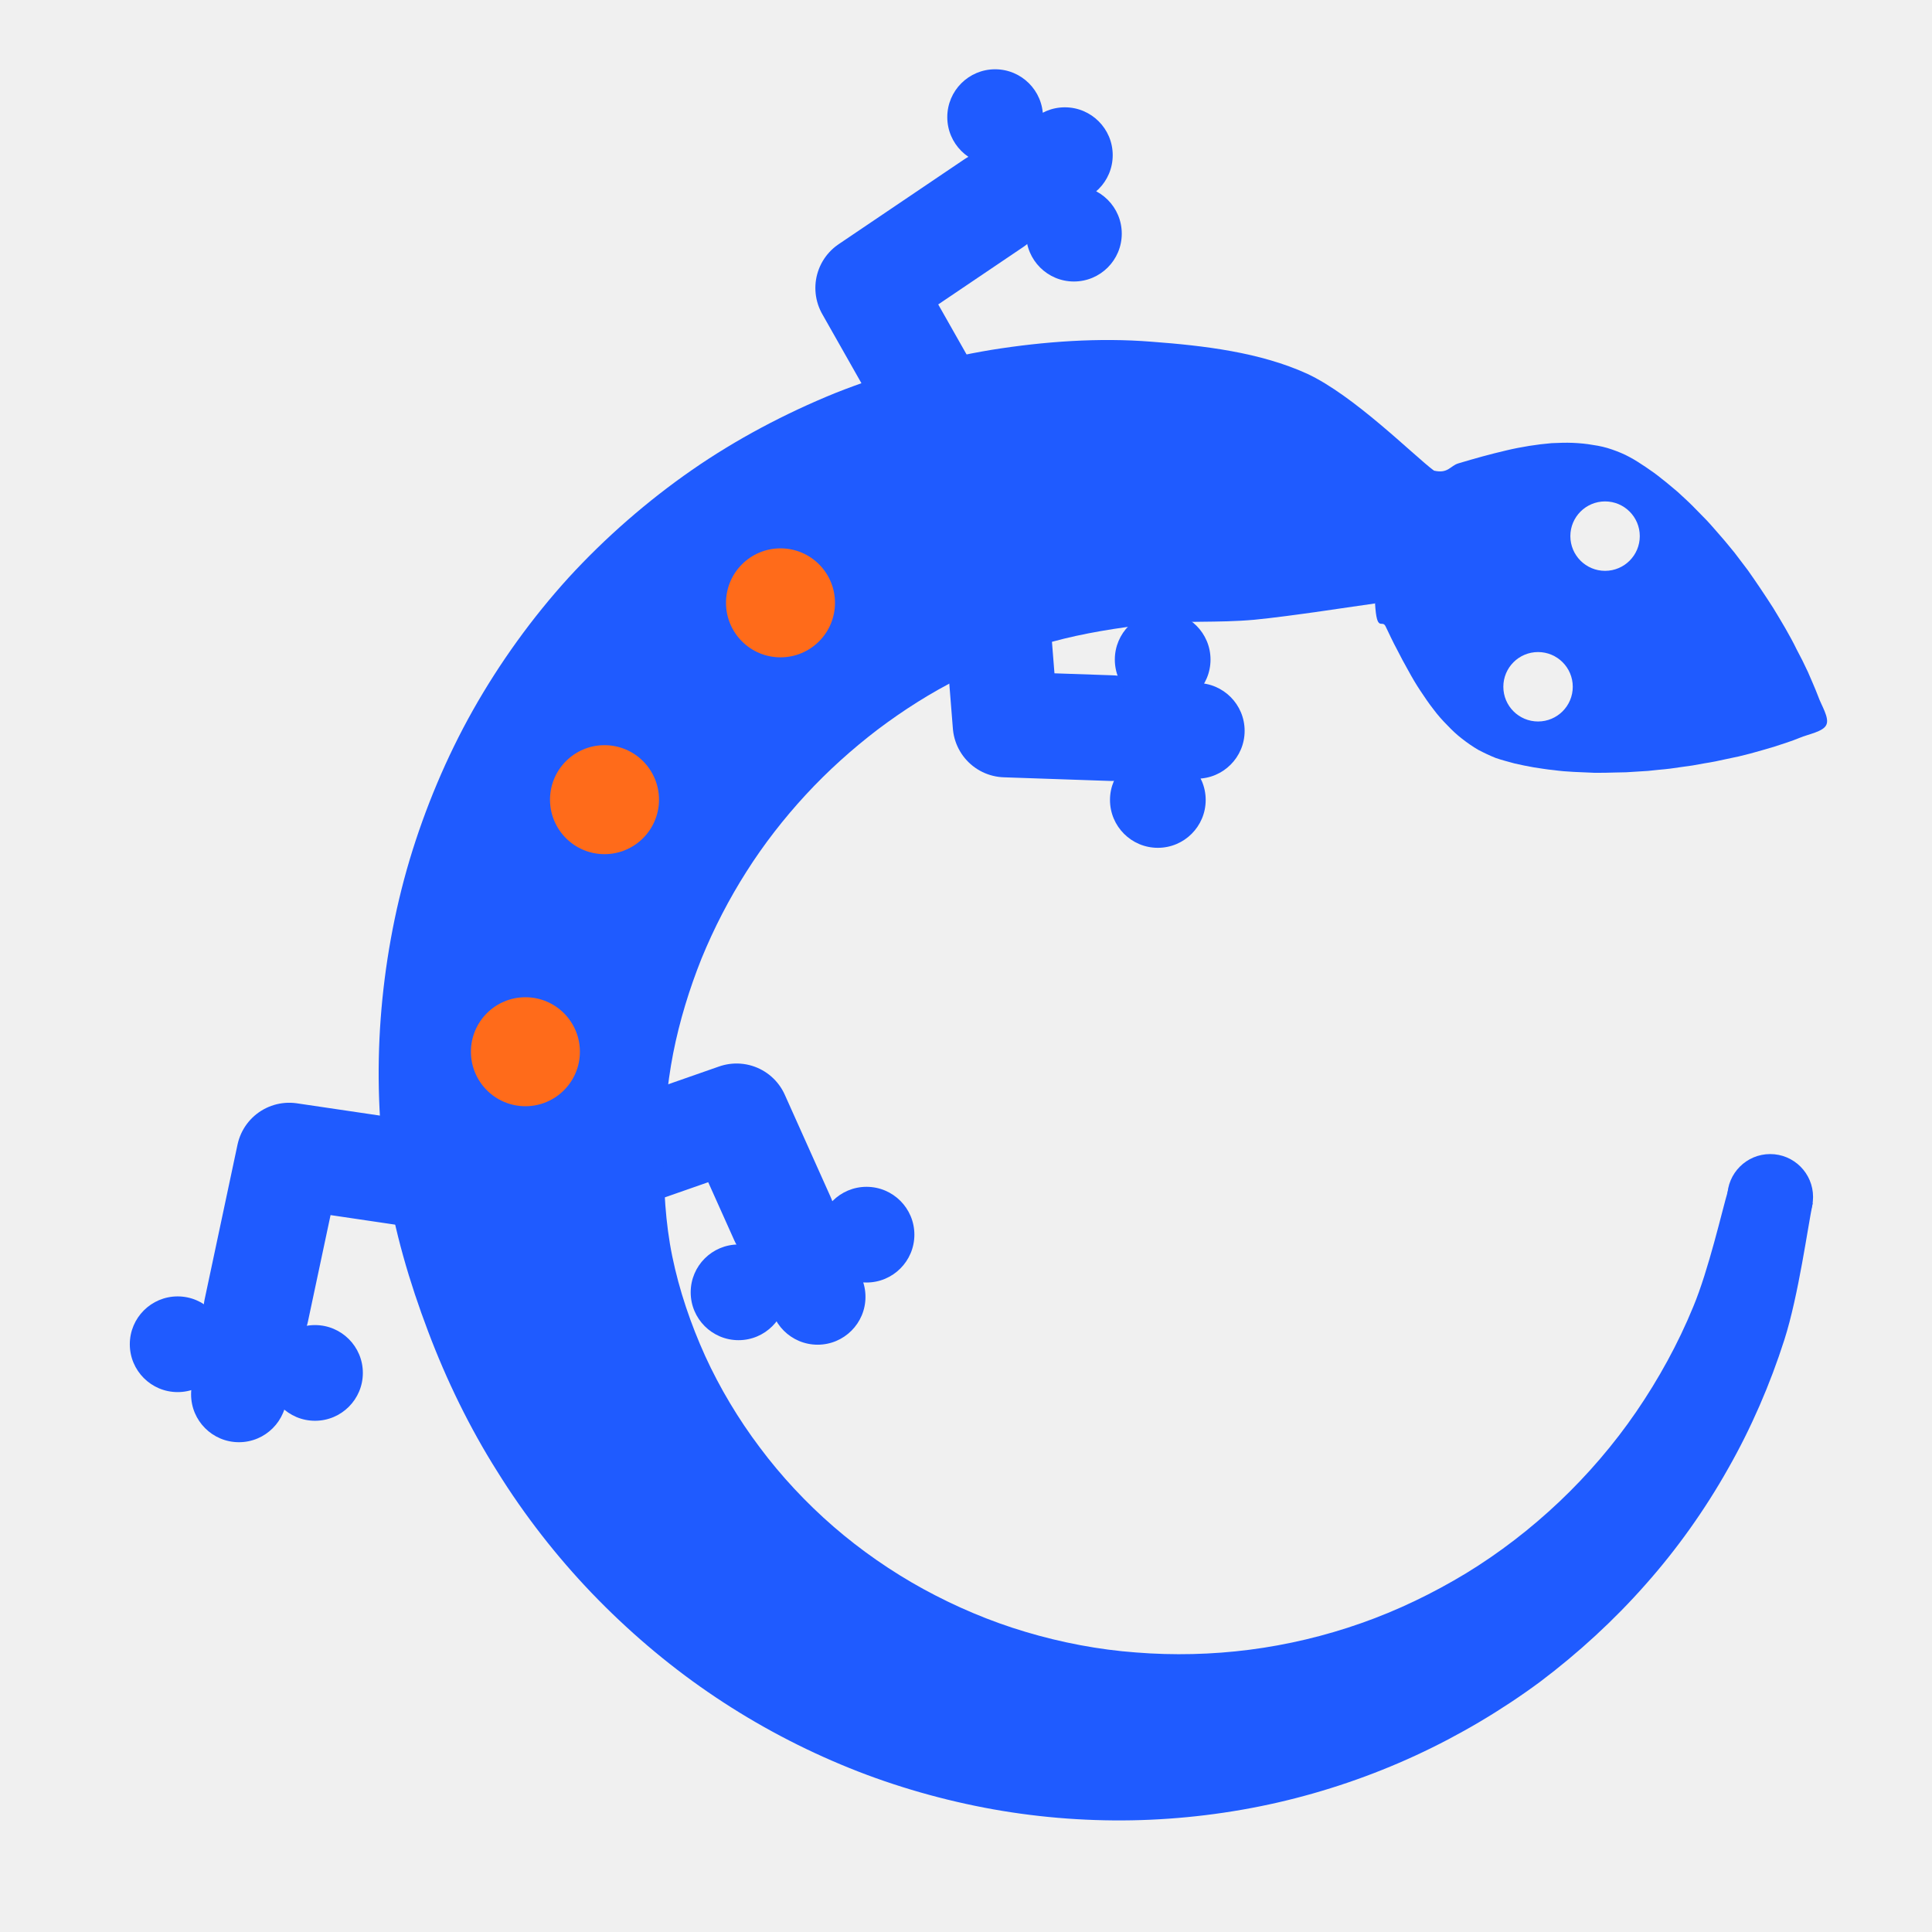
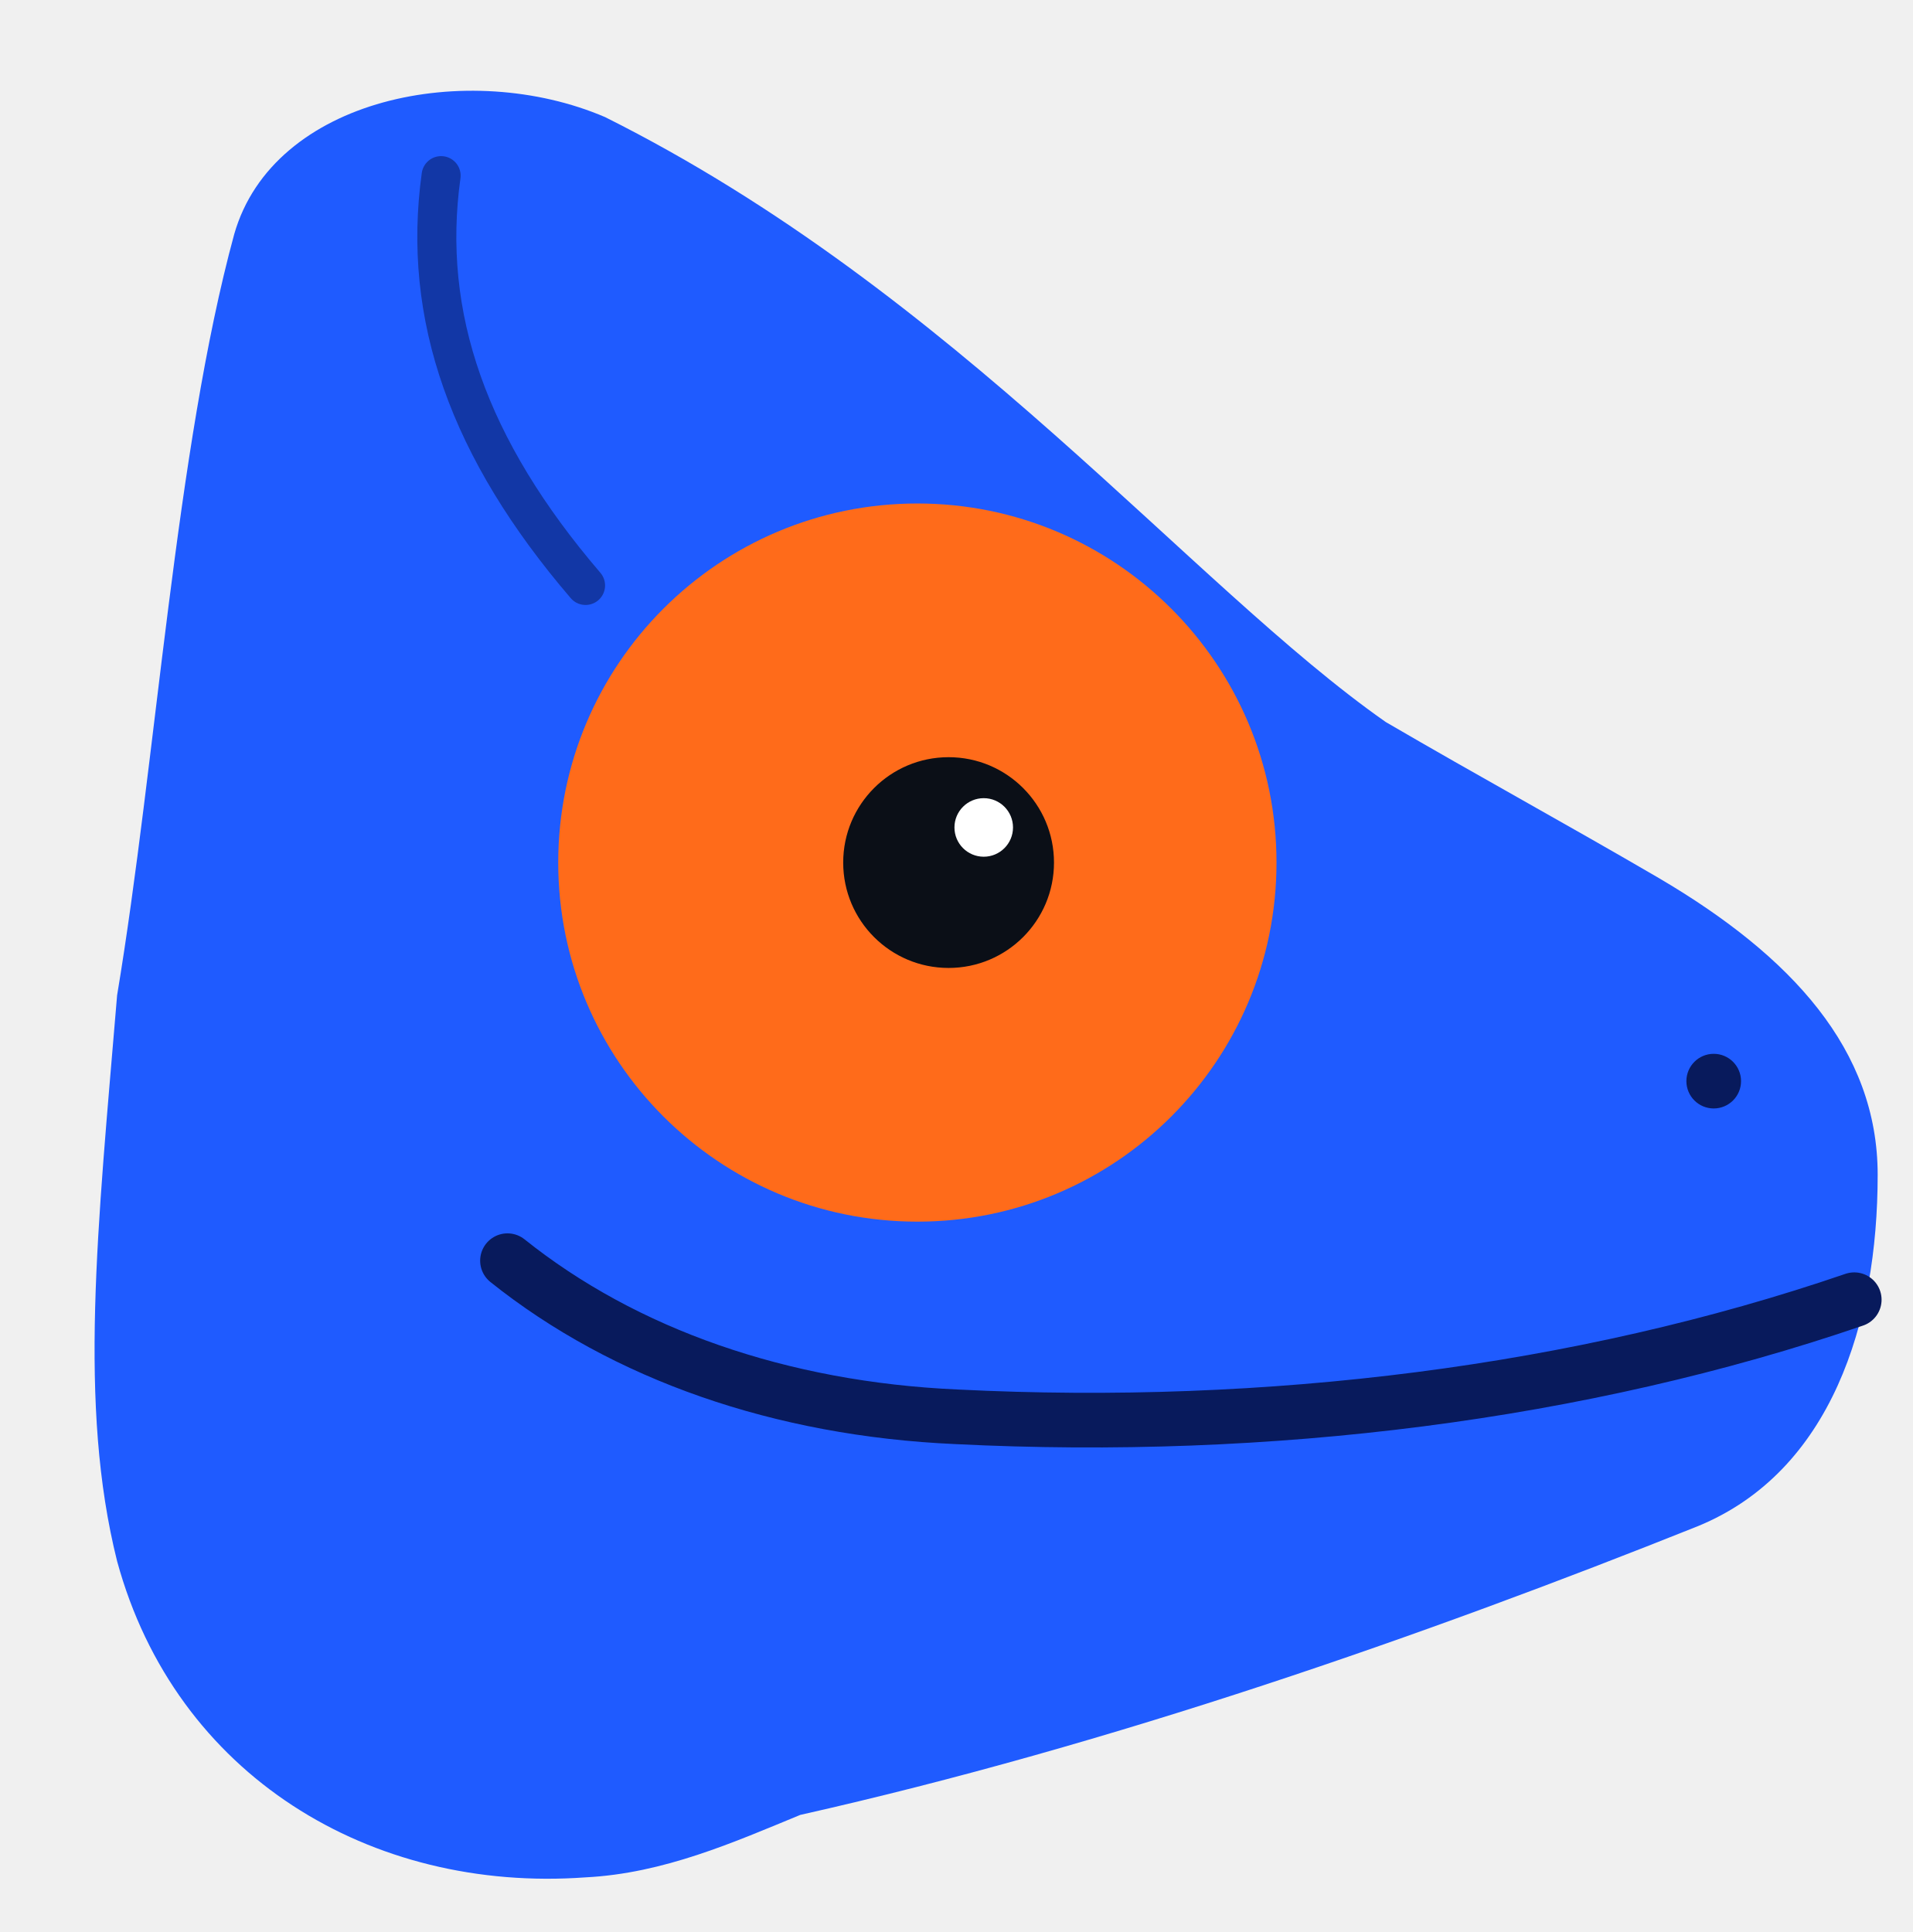
- <svg xmlns="http://www.w3.org/2000/svg" viewBox="0 0 64 64">
-   <path d="M31.78 14.87 L28.76 9.54 L32.92 6.73 M32.89 18.73 L33.31 24 L36.81 24.12 M15.6 39.17 L9.58 38.28 L8.49 43.41 M19.25 38.78 L24.4 36.98 L25.92 40.37" fill="none" stroke="#1F5BFF" stroke-width="3.5" stroke-linecap="round" stroke-linejoin="round" />
-   <path d="M31.38 3.88 a1.58 1.58 0 1 1 3.17 0 a1.58 1.58 0 1 1 -3.17 0 Z M33.69 5.14 a1.58 1.58 0 1 1 3.17 0 a1.58 1.58 0 1 1 -3.17 0 Z M33.99 7.74 a1.58 1.58 0 1 1 3.17 0 a1.58 1.58 0 1 1 -3.17 0 Z M36.93 21.85 a1.58 1.58 0 1 1 3.17 0 a1.58 1.58 0 1 1 -3.17 0 Z M38.06 24.21 a1.58 1.58 0 1 1 3.17 0 a1.58 1.58 0 1 1 -3.17 0 Z M36.77 26.5 a1.58 1.58 0 1 1 3.17 0 a1.58 1.58 0 1 1 -3.17 0 Z M8.85 45.48 a1.58 1.58 0 1 1 3.17 0 a1.58 1.58 0 1 1 -3.17 0 Z M6.33 46.19 a1.58 1.58 0 1 1 3.17 0 a1.58 1.58 0 1 1 -3.17 0 Z M4.3 44.53 a1.58 1.58 0 1 1 3.17 0 a1.58 1.58 0 1 1 -3.17 0 Z M27.12 40.9 a1.58 1.58 0 1 1 3.17 0 a1.58 1.58 0 1 1 -3.17 0 Z M25.5 42.96 a1.58 1.58 0 1 1 3.17 0 a1.58 1.58 0 1 1 -3.17 0 Z M22.88 42.81 a1.58 1.58 0 1 1 3.17 0 a1.58 1.58 0 1 1 -3.17 0 Z M57.22 39.65 a1.42 1.42 0 1 1 2.84 0 a1.42 1.42 0 1 1 -2.84 0 Z" fill="#1F5BFF" />
-   <path d="M47.5 15.59 C46.8 15.06 44.85 13.1 43.3 12.38 C41.74 11.67 39.89 11.45 38.15 11.32 C36.41 11.18 34.59 11.31 32.84 11.59 C31.1 11.88 29.33 12.36 27.67 13.02 C26.02 13.69 24.39 14.55 22.92 15.57 C21.45 16.59 20.05 17.81 18.84 19.13 C17.63 20.46 16.55 21.96 15.67 23.52 C14.79 25.08 14.08 26.78 13.57 28.48 C13.06 30.19 12.74 31.99 12.61 33.75 C12.48 35.51 12.54 37.32 12.8 39.05 C13.06 40.77 13.57 42.49 14.18 44.1 C14.79 45.72 15.56 47.3 16.47 48.74 C17.37 50.19 18.44 51.56 19.6 52.77 C20.77 53.99 22.08 55.11 23.45 56.05 C24.83 57 26.32 57.81 27.85 58.45 C29.37 59.09 30.99 59.57 32.6 59.88 C34.21 60.19 35.87 60.33 37.5 60.3 C39.12 60.27 40.76 60.07 42.33 59.71 C43.9 59.35 45.45 58.82 46.9 58.15 C48.35 57.48 49.75 56.65 51.02 55.71 C52.28 54.76 53.47 53.67 54.51 52.49 C55.55 51.32 56.48 50.01 57.24 48.66 C58.01 47.31 58.64 45.85 59.11 44.38 C59.58 42.91 59.89 40.61 60.05 39.85 L57.24 39.45 C57.05 40.09 56.6 42.07 56.09 43.29 C55.59 44.51 54.94 45.69 54.2 46.77 C53.46 47.85 52.59 48.86 51.65 49.75 C50.71 50.64 49.66 51.45 48.56 52.12 C47.47 52.78 46.29 53.35 45.09 53.77 C43.9 54.19 42.64 54.49 41.39 54.65 C40.15 54.81 38.87 54.84 37.63 54.74 C36.4 54.65 35.15 54.41 33.98 54.06 C32.8 53.71 31.65 53.22 30.59 52.64 C29.53 52.06 28.51 51.35 27.61 50.57 C26.71 49.79 25.87 48.89 25.17 47.95 C24.46 47.01 23.84 45.97 23.36 44.92 C22.88 43.86 22.5 42.74 22.27 41.62 C22.04 40.5 21.98 39.34 21.99 38.22 C21.99 37.1 22.09 35.97 22.3 34.89 C22.51 33.82 22.84 32.75 23.24 31.75 C23.65 30.75 24.15 29.78 24.73 28.87 C25.3 27.97 25.97 27.11 26.69 26.33 C27.42 25.54 28.22 24.82 29.07 24.17 C29.92 23.53 30.84 22.94 31.81 22.46 C32.77 21.97 33.8 21.56 34.85 21.26 C35.91 20.97 37.01 20.8 38.12 20.67 C39.24 20.55 40.32 20.64 41.55 20.53 C42.79 20.41 44.88 20.08 45.55 19.99 Z" fill="#1F5BFF" fill-rule="evenodd" />
-   <path d="M45.51 14.7 C45.83 13.97 47.03 15.49 47.5 15.59 C47.97 15.7 48.04 15.43 48.31 15.35 C48.58 15.27 48.85 15.19 49.11 15.12 C49.37 15.05 49.64 14.98 49.9 14.92 C50.15 14.86 50.41 14.81 50.66 14.77 C50.91 14.73 51.16 14.7 51.4 14.68 C51.64 14.67 51.87 14.66 52.1 14.67 C52.33 14.68 52.55 14.7 52.77 14.74 C52.99 14.77 53.2 14.82 53.4 14.89 C53.6 14.96 53.8 15.04 53.98 15.14 C54.17 15.24 54.35 15.36 54.53 15.48 C54.71 15.6 54.89 15.73 55.06 15.87 C55.23 16 55.4 16.15 55.57 16.29 C55.73 16.44 55.9 16.59 56.06 16.75 C56.22 16.91 56.38 17.08 56.54 17.24 C56.7 17.41 56.85 17.59 57 17.76 C57.16 17.94 57.31 18.13 57.46 18.31 C57.61 18.5 57.75 18.7 57.9 18.89 C58.04 19.09 58.18 19.29 58.32 19.5 C58.46 19.71 58.6 19.92 58.74 20.14 C58.87 20.36 59.01 20.58 59.14 20.81 C59.27 21.04 59.4 21.27 59.52 21.52 C59.65 21.76 59.77 22 59.89 22.26 C60 22.52 60.12 22.78 60.23 23.07 C60.33 23.36 60.61 23.78 60.5 24.01 C60.4 24.24 59.9 24.32 59.62 24.44 C59.33 24.56 59.06 24.64 58.79 24.73 C58.52 24.81 58.25 24.89 57.99 24.96 C57.73 25.03 57.47 25.09 57.21 25.14 C56.95 25.2 56.7 25.25 56.44 25.29 C56.19 25.34 55.94 25.38 55.69 25.41 C55.44 25.45 55.2 25.48 54.95 25.5 C54.71 25.53 54.47 25.55 54.23 25.56 C53.99 25.58 53.75 25.59 53.52 25.59 C53.28 25.6 53.05 25.6 52.82 25.6 C52.59 25.59 52.36 25.58 52.13 25.57 C51.91 25.56 51.68 25.54 51.46 25.51 C51.24 25.49 51.02 25.45 50.81 25.42 C50.59 25.38 50.38 25.34 50.17 25.29 C49.96 25.23 49.75 25.18 49.55 25.11 C49.35 25.03 49.16 24.94 48.97 24.84 C48.78 24.73 48.61 24.61 48.43 24.47 C48.26 24.34 48.1 24.19 47.94 24.02 C47.78 23.86 47.62 23.68 47.48 23.49 C47.33 23.3 47.19 23.09 47.05 22.88 C46.91 22.67 46.78 22.45 46.65 22.21 C46.52 21.98 46.39 21.74 46.27 21.5 C46.14 21.26 46.02 21 45.9 20.75 C45.78 20.5 45.61 20.99 45.55 19.99 C45.48 18.98 45.18 15.44 45.51 14.7 Z M52.02 17.76 a1.15 1.15 0 1 1 2.3 0 a1.15 1.15 0 1 1 -2.3 0 Z M49.8 22.75 a1.15 1.15 0 1 1 2.3 0 a1.15 1.15 0 1 1 -2.3 0 Z" fill="#1F5BFF" fill-rule="evenodd" />
-   <path d="M24.05 19.97 a1.8 1.8 0 1 1 3.61 0 a1.8 1.8 0 1 1 -3.61 0 Z M18.22 26.49 a1.8 1.8 0 1 1 3.61 0 a1.8 1.8 0 1 1 -3.61 0 Z M15.6 34.84 a1.8 1.8 0 1 1 3.61 0 a1.8 1.8 0 1 1 -3.61 0 Z" fill="#FF6B1A" />
+ <svg xmlns="http://www.w3.org/2000/svg" viewBox="9.5 6.5 49 49.5">
+   <path d="M57.6 36.6 C57.6 33.4 55.4 31 52 29 C49.6 27.6 47.4 26.4 45 25 C40 21.5 34 14 25 9.5 C21.5 8 16.5 9 15.5 12.5 C14 18 13.5 26 12.5 32 C12 38 11.5 42.5 12.5 46.5 C14 52 19 55 24.5 54.6 C26.5 54.5 28.3 53.7 30 53 C38 51.2 46 48.4 53 45.6 C56.4 44.2 57.6 40.4 57.6 36.6 Z" fill="#1F5BFF" />
+   <ellipse cx="33" cy="28.6" rx="9.2" ry="9.2" fill="#FF6B1A" />
+   <ellipse cx="33.8" cy="28.6" rx="2.7" ry="2.7" fill="#0B0F17" />
+   <ellipse cx="34.7" cy="27.7" rx="0.75" ry="0.75" fill="#FFFFFF" />
+   <path d="M57 39.8 C50 42.2 42 43.2 34 42.8 C29.5 42.6 25.5 41.2 22.5 38.8" fill="none" stroke="#081A5C" stroke-width="1.4" stroke-linecap="round" />
+   <ellipse cx="53.4" cy="34.2" rx="0.7" ry="0.7" fill="#081A5C" />
+   <path d="M24.5 21.5 C21.5 18 20.3 14.6 20.8 11" fill="none" stroke="#081A5C" stroke-width="1" stroke-linecap="round" opacity=".55" />
</svg>
